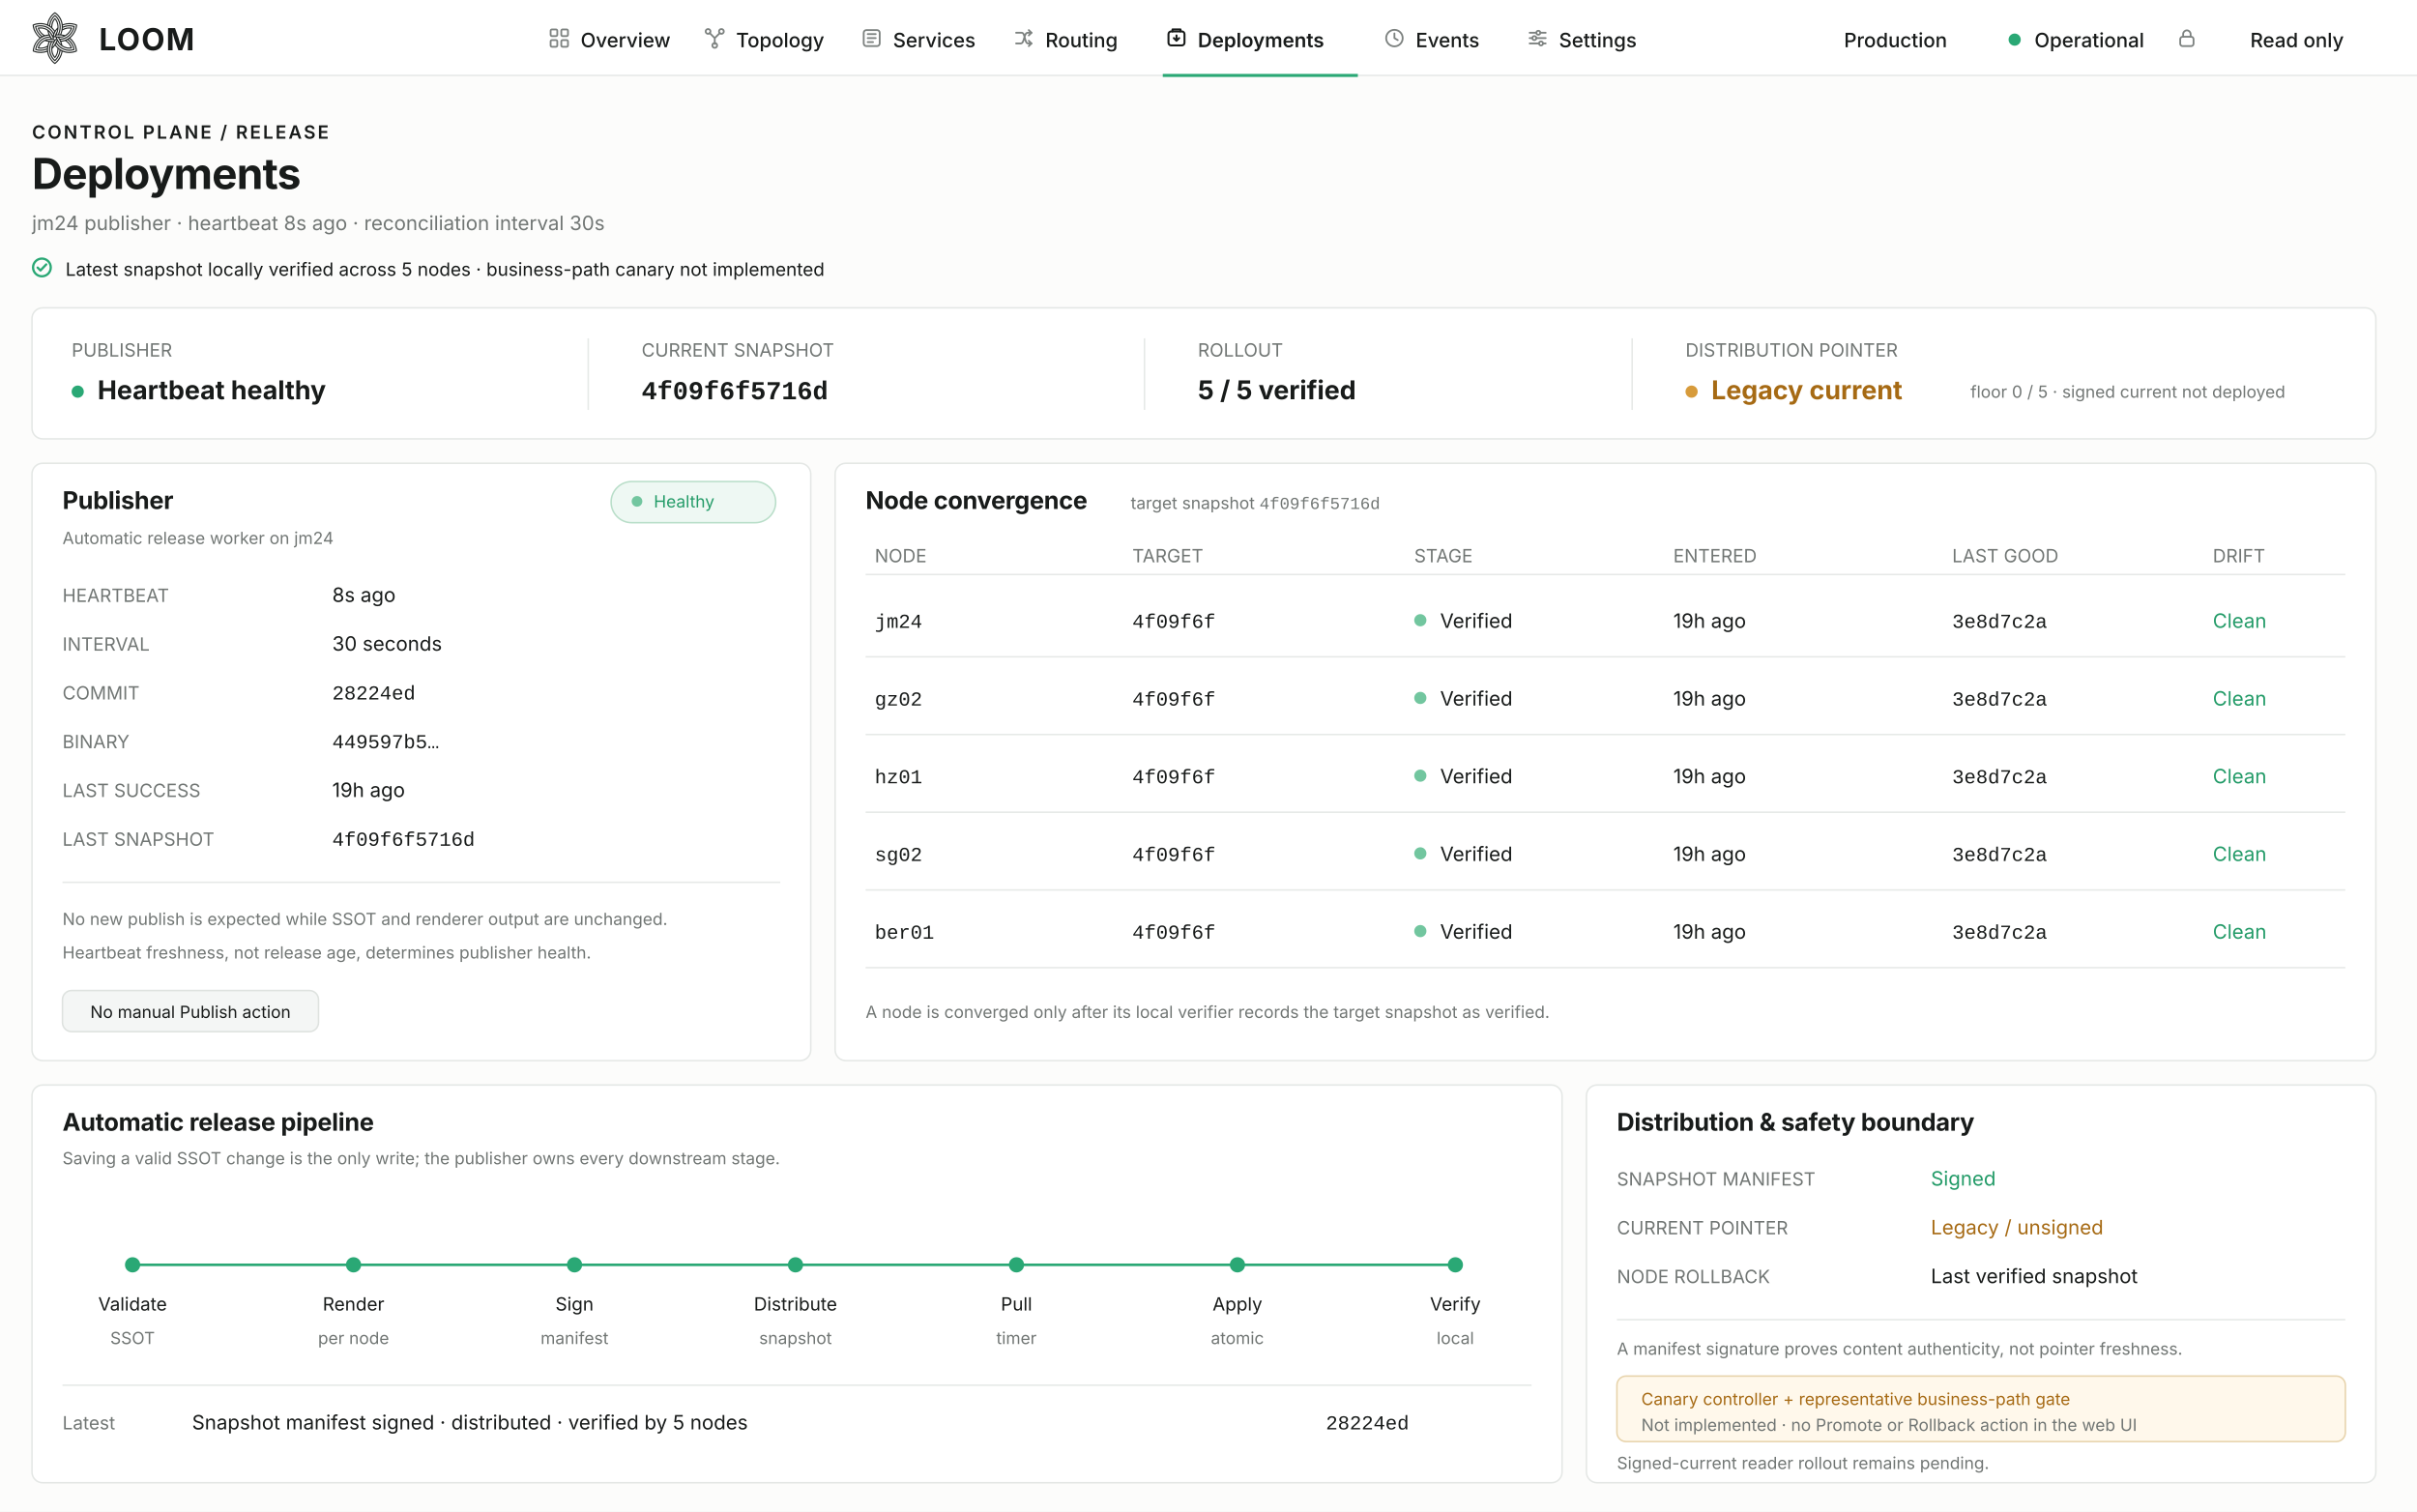
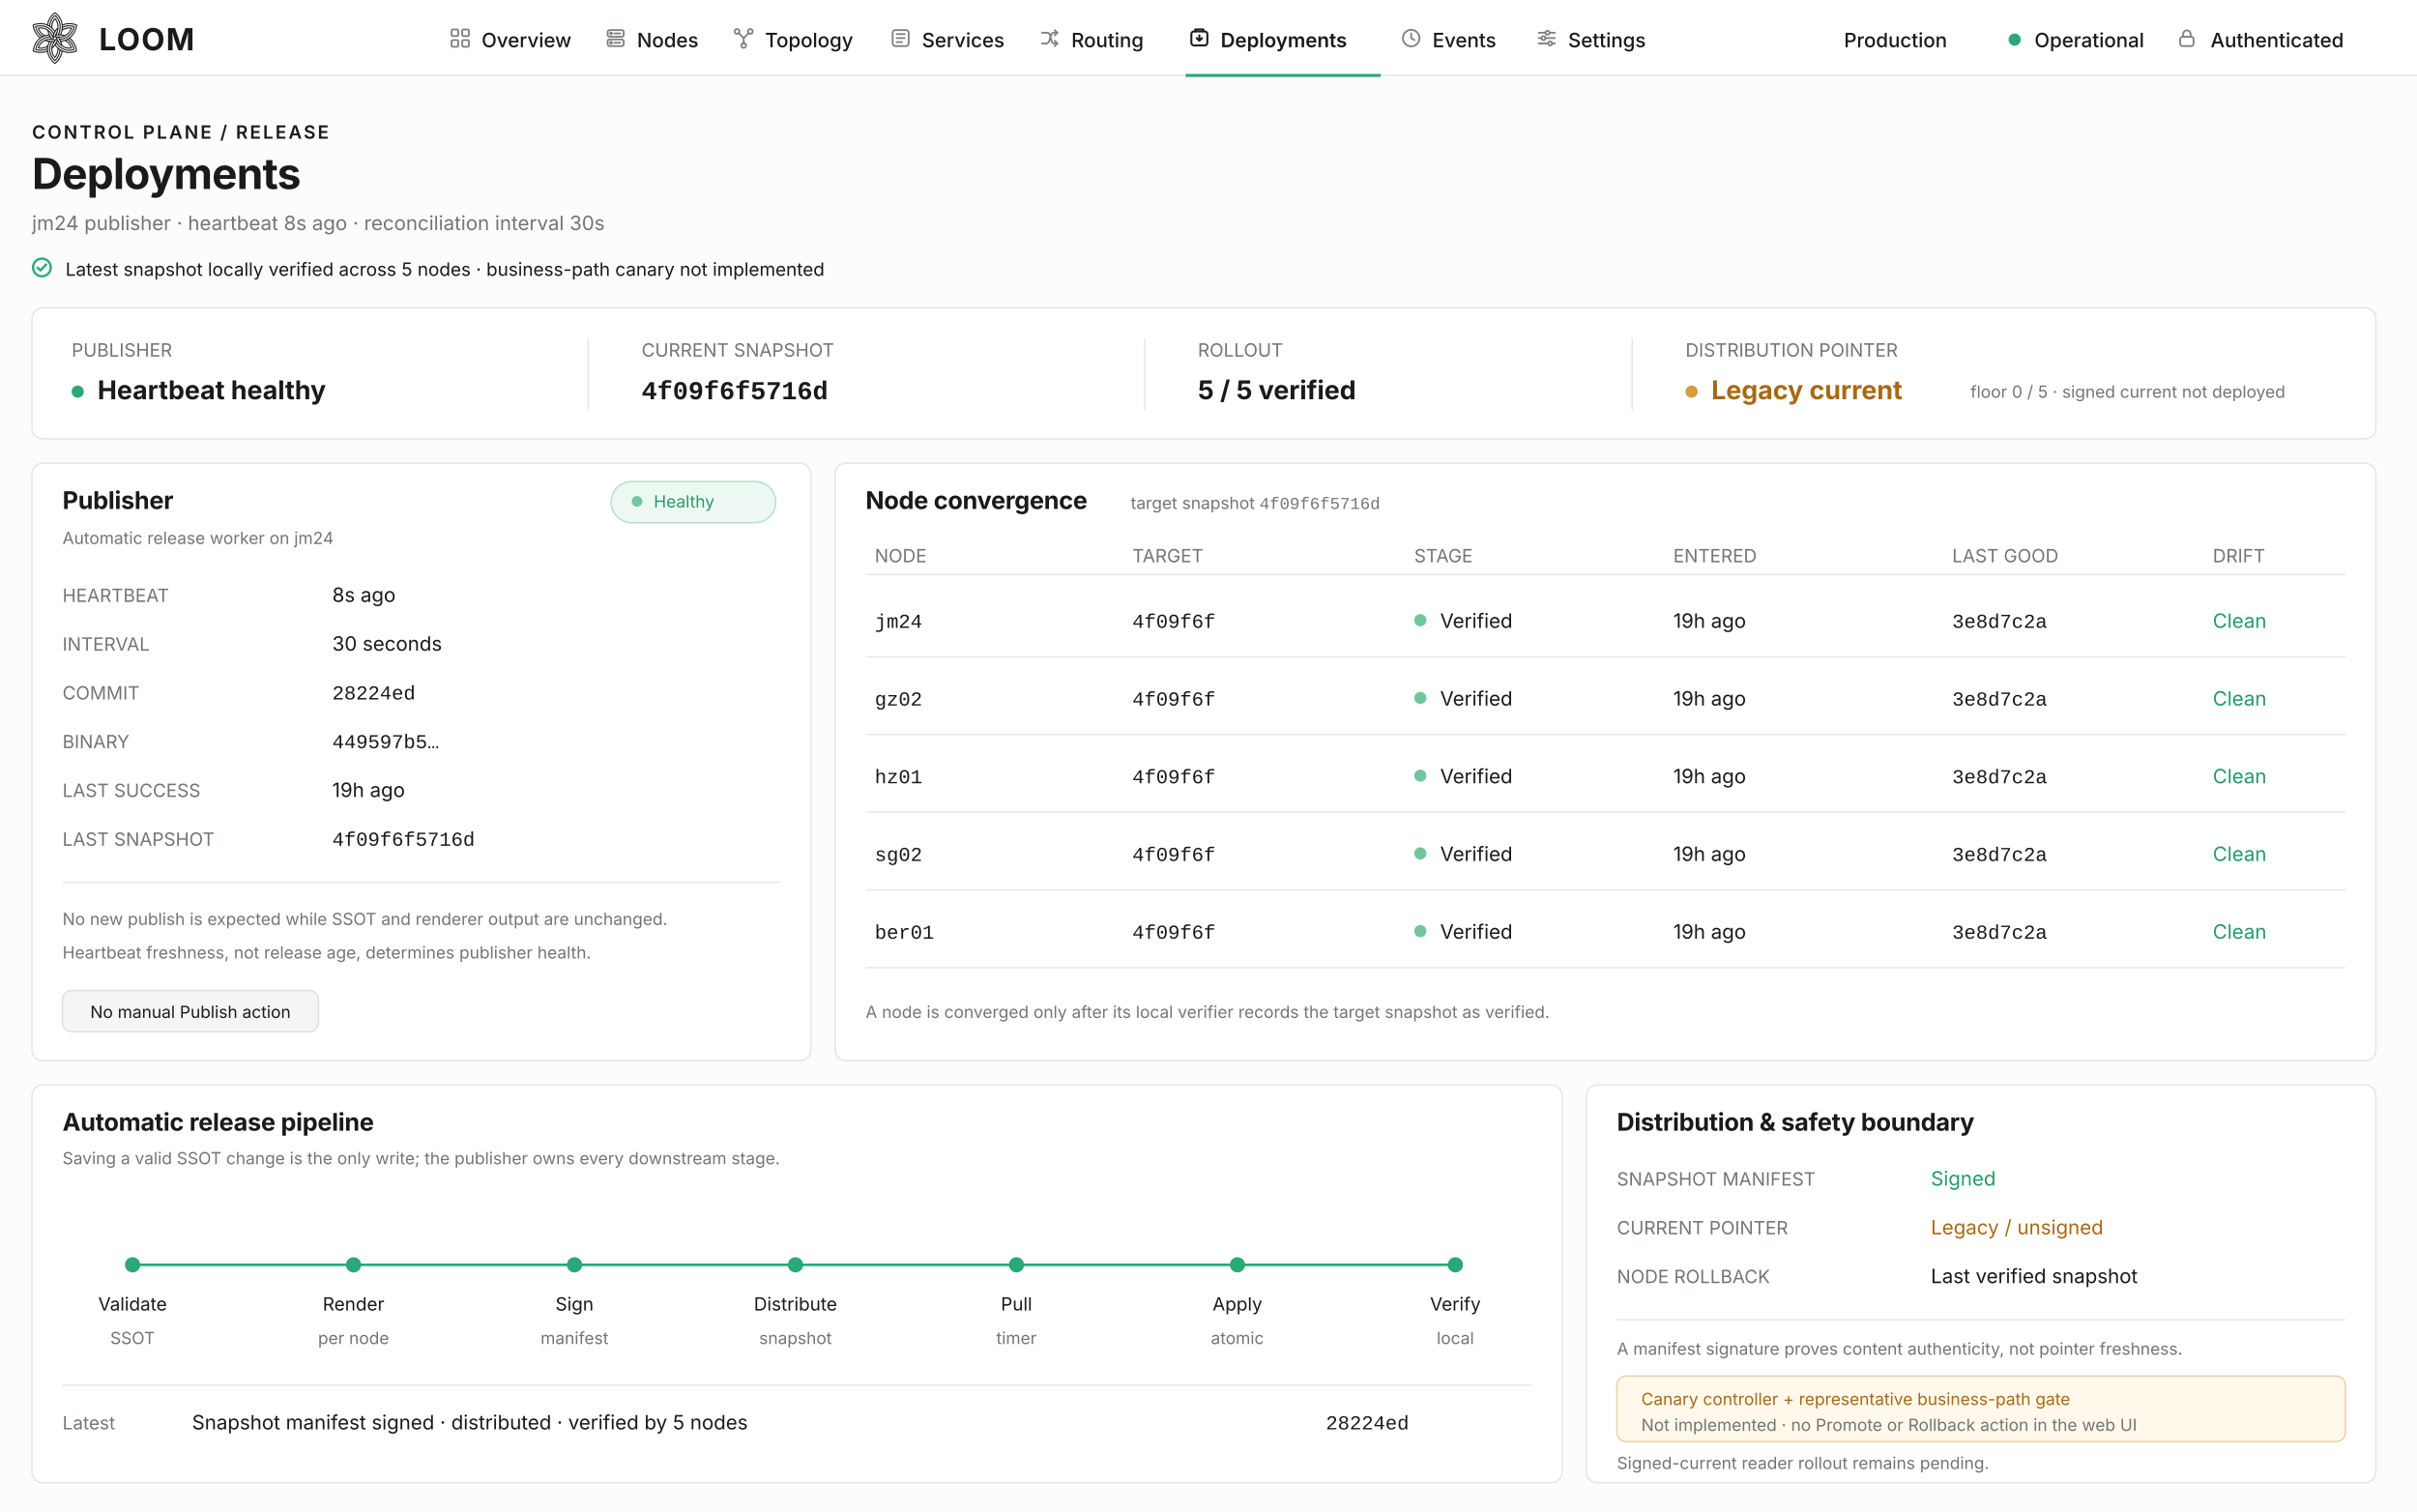
<svg xmlns="http://www.w3.org/2000/svg" width="1586" height="992" viewBox="0 0 1586 992" role="img" aria-labelledby="title description">
  <defs>
    <marker id="arrow-selected" markerWidth="7" markerHeight="7" refX="6" refY="3.5" orient="auto" markerUnits="strokeWidth">
      <path d="M0 0L7 3.5L0 7Z" fill="#2AA875" />
    </marker>
    <symbol id="icon-overview" viewBox="0 0 16 16">
      <rect x="1.5" y="1.5" width="5" height="5" rx="1" />
      <rect x="9.5" y="1.5" width="5" height="5" rx="1" />
      <rect x="1.5" y="9.5" width="5" height="5" rx="1" />
      <rect x="9.5" y="9.5" width="5" height="5" rx="1" />
    </symbol>
+     <symbol id="icon-nodes" viewBox="0 0 16 16">
+       <rect x="2" y="2" width="12" height="5" rx="1.4" />
+       <rect x="2" y="9" width="12" height="5" rx="1.4" />
+       <circle cx="4.5" cy="4.5" r=".7" />
+       <circle cx="4.5" cy="11.5" r=".7" />
+       <path d="M7 4.5h4.5M7 11.5h4.5" />
+     </symbol>
    <symbol id="icon-topology" viewBox="0 0 16 16">
      <path d="M4.2 4.2L8 8m3.8-3.8L8 8m0 0v4.4" />
      <circle cx="3" cy="3" r="1.8" />
      <circle cx="13" cy="3" r="1.8" />
      <circle cx="8" cy="13.5" r="1.8" />
    </symbol>
    <symbol id="icon-services" viewBox="0 0 16 16">
      <rect x="2" y="2" width="12" height="12" rx="2" />
      <path d="M5 5h6M5 8h6M5 11h4" />
    </symbol>
    <symbol id="icon-traffic" viewBox="0 0 16 16">
      <path d="M2 4h4.2C9 4 8.2 12 11 12h2.5M2 12h3.5C8.4 12 7.7 4 10.7 4h2.8" />
      <path d="M11.5 2l2 2-2 2m0 4l2 2-2 2" />
    </symbol>
    <symbol id="icon-deployments" viewBox="0 0 16 16">
      <rect x="2" y="3" width="12" height="10.5" rx="2" />
      <path d="M5 3V1.5h6V3M8 6v4m-2-2 2 2 2-2" />
    </symbol>
    <symbol id="icon-events" viewBox="0 0 16 16">
      <circle cx="8" cy="8" r="6.2" />
      <path d="M8 4.5V8l2.5 1.5" />
    </symbol>
    <symbol id="icon-settings" viewBox="0 0 16 16">
      <path d="M2 4h5m3 0h4M2 8h2m3 0h7M2 12h7m3 0h2" />
      <circle cx="8.5" cy="4" r="1.5" />
      <circle cx="5.5" cy="8" r="1.5" />
      <circle cx="10.5" cy="12" r="1.5" />
    </symbol>
    <symbol id="icon-status-ok" viewBox="0 0 16 16">
      <circle cx="8" cy="8" r="6.2" />
      <path d="M5 8.1l2 2 4-4.2" />
    </symbol>
    <symbol id="icon-lock" viewBox="0 0 16 16">
      <rect x="3" y="7" width="10" height="7" rx="1.8" />
      <path d="M5.2 7V5a2.8 2.8 0 0 1 5.6 0v2" />
    </symbol>
    <symbol id="icon-refresh" viewBox="0 0 16 16">
      <path d="M13.6 5.8A6 6 0 1 0 14 9" />
      <path d="M10.8 2.7h3v3" />
    </symbol>
    <symbol id="icon-filter" viewBox="0 0 16 16">
      <path d="M2 3h12L9.5 8v4.2L6.5 14V8Z" />
    </symbol>
    <symbol id="icon-download" viewBox="0 0 16 16">
      <path d="M8 2v8m-3-3 3 3 3-3M2.5 13.5h11" />
    </symbol>
    <symbol id="icon-check" viewBox="0 0 16 16">
      <circle cx="8" cy="8" r="6" />
      <path d="M5 8l2 2 4-4" />
    </symbol>
    <symbol id="icon-save" viewBox="0 0 16 16">
      <path d="M2.5 2.5h9l2 2v9h-11Z" />
      <path d="M5 2.5v4h6v-4M5 13v-4h6v4" />
    </symbol>
    <symbol id="icon-plus" viewBox="0 0 16 16">
      <path d="M8 3v10M3 8h10" />
    </symbol>
    <symbol id="icon-search" viewBox="0 0 16 16">
      <circle cx="7" cy="7" r="4.5" />
      <path d="m10.5 10.5 3 3" />
    </symbol>
    <symbol id="icon-arrow-right" viewBox="0 0 16 16">
      <path d="M2.5 8h10M9 4.5 12.5 8 9 11.5" />
    </symbol>
    <symbol id="icon-edit" viewBox="0 0 16 16">
      <path d="M3 11.8 2.5 14l2.2-.5 8.2-8.2-1.7-1.7Z" />
      <path d="m10.3 4.5 1.7 1.7" />
    </symbol>
    <symbol id="icon-trash" viewBox="0 0 16 16">
      <path d="M3.5 4.5h9M6 4.5V2.7h4v1.8m1.5 0-.6 9h-5.8l-.6-9M6.8 7v4m2.4-4v4" />
+     </symbol>
+     <symbol id="icon-key" viewBox="0 0 16 16">
+       <circle cx="5" cy="8" r="3" />
+       <path d="M8 8h6m-2 0v2m-2-2v2" />
+     </symbol>
+     <symbol id="icon-copy" viewBox="0 0 16 16">
+       <rect x="5" y="5" width="8" height="8" rx="1.5" />
+       <path d="M3 10.5H2.5V3.5a1 1 0 0 1 1-1h7V3" />
    </symbol>
    <style>

      .ui { font-family: Inter, "Atkinson Hyperlegible Next", ui-sans-serif, system-ui, -apple-system, "Segoe UI", sans-serif; fill: #181B1A; }
      .mono { font-family: "Intel One Mono", "SFMono-Regular", Consolas, "Liberation Mono", monospace; }
      .muted { fill: #717674; }
      .faint { fill: #9BA09E; }
      .green { fill: #239B68; }
      .amber { fill: #A66A14; }
      .red { fill: #B84C4C; }
      .blue { fill: #477D9C; }
      .heading { font-size: 28px; font-weight: 700; letter-spacing: -0.45px; }
      .eyebrow { font-size: 12px; font-weight: 600; letter-spacing: 1.35px; }
      .section { font-size: 16px; font-weight: 650; letter-spacing: -0.15px; }
      .subsection { font-size: 13px; font-weight: 650; }
      .label { font-size: 13px; font-weight: 500; }
      .body { font-size: 13px; font-weight: 400; }
      .small { font-size: 12px; font-weight: 400; }
      .tiny { font-size: 11px; font-weight: 400; }
      .metric { font-size: 17px; font-weight: 650; }
      .wordmark { font-size: 20px; font-weight: 700; letter-spacing: 0.8px; }
      .nav { font-size: 13px; font-weight: 450; }
      .nav-icon { fill: none; stroke: #7D8280; stroke-width: 1.35; stroke-linecap: round; stroke-linejoin: round; }
      .nav-icon-active { fill: none; stroke: #181B1A; stroke-width: 1.5; stroke-linecap: round; stroke-linejoin: round; }
      .status-icon { fill: none; stroke: #2AA875; stroke-width: 1.6; stroke-linecap: round; stroke-linejoin: round; }
      .action-icon { fill: none; stroke: #5B6166; stroke-width: 1.45; stroke-linecap: round; stroke-linejoin: round; }
      .panel { fill: #FFFFFF; stroke: #E4E7E5; stroke-width: 1; }
      .panel-soft { fill: #F8F9F8; stroke: #E4E7E5; stroke-width: 1; }
      .rule { stroke: #E6E9E7; stroke-width: 1; }
      .rule-dark { stroke: #CBD0CD; stroke-width: 1; }
      .status-dot { fill: #2AA875; }
      .quiet-dot { fill: #72C69F; }
      .warn-dot { fill: #D79B3B; }
      .bad-dot { fill: #C65A5A; }
      .neutral-dot { fill: #A5AAA8; }
      .wg { fill: none; stroke: #A5AAA8; stroke-width: 1.25; stroke-linecap: round; }
      .candidate { fill: none; stroke: #B9BEBC; stroke-width: 1.35; stroke-dasharray: 5 6; stroke-linecap: round; }
      .selected { fill: none; stroke: #2AA875; stroke-width: 2; stroke-linecap: round; stroke-linejoin: round; marker-end: url(#arrow-selected); }
      .chip { fill: #F4F6F5; stroke: #DEE2DF; stroke-width: 1; }
      .chip-green { fill: #EEF8F3; stroke: #B9DEC9; stroke-width: 1; }
      .chip-amber { fill: #FFF8EB; stroke: #E7D3AB; stroke-width: 1; }
      .button { fill: #181B1A; }
      .button-green { fill: #239B68; }
      .button-disabled { fill: #EFF1F0; stroke: #DDE1DF; stroke-width: 1; }
      .code-bg { fill: #F7F8F7; stroke: #E4E7E5; stroke-width: 1; }
      .timeline { fill: none; stroke: #CBD0CD; stroke-width: 1.3; }
      .timeline-ok { fill: none; stroke: #2AA875; stroke-width: 1.7; }
      .stage-line { stroke: #2AA875; stroke-width: 1.5; }
      .route-dot { fill: #239B68; }
      .node-name { font-size: 14px; font-weight: 650; }

    </style>
  </defs>
  <rect width="1586" height="992" fill="#FCFCFB" />
  <rect x="0" y="0" width="1586" height="50" fill="#FFFFFF" />
  <line class="rule" x1="0" y1="49.5" x2="1586" y2="49.5" />
  <svg x="18" y="7" width="36" height="36" viewBox="127 112 1000 1000" preserveAspectRatio="xMidYMid meet" aria-label="Loom">
    <g transform="translate(0,1254) scale(1,-1)">
      <path d="M616 1108 c-67 -49 -118 -133 -129 -209 0 -6 0 -6 -14 -1 -75 27 -166 24 -239 -6 -13 -5 -14 -7 -11 -29 12 -80 53 -155 115 -211 l9 -8 -6 -5 c-61 -53 -100 -121 -114 -200 -5 -31 -5 -38 4 -42 57 -26 138 -34 203 -20 13 2 22 5 39 10 14 5 14 5 15 -2 9 -70 60 -155 121 -204 17 -15 18 -15 34 -2 47 37 87 93 107 151 7 20 16 52 16 60 0 4 1 4 12 0 72 -28 158 -27 236 3 17 6 17 7 15 27 -8 79 -49 159 -111 215 l-9 9 10 9 c61 53 105 139 114 219 2 15 1 16 -28 26 -75 25 -156 25 -227 -2 -4 -1 -8 -2 -8 -2 -1 0 -2 7 -3 15 -15 81 -60 152 -126 198 -12 9 -14 9 -25 1z M639 1084 c105 -82 142 -225 92 -356 -7 -18 -7 -17 -16 -17 -4 0 -8 1 -8 1 -1 1 1 7 4 15 32 78 30 170 -5 243 -16 35 -40 66 -68 88 -9 8 -11 8 -20 0 -47 -39 -82 -103 -93 -169 -1 -7 -2 -12 -2 -13 -1 0 -17 8 -17 9 -1 1 4 27 7 40 13 44 37 89 68 124 15 16 44 43 47 43 0 0 5 -3 11 -8z M638 1031 c77 -72 98 -200 50 -307 -3 -8 -5 -11 -7 -12 -2 -1 -17 -1 -18 0 -1 0 2 6 5 12 44 94 31 213 -31 278 -10 11 -12 10 -29 -12 -26 -36 -44 -83 -47 -128 0 -6 -1 -11 -1 -11 -1 0 -6 4 -16 11 -4 3 2 39 12 67 13 41 41 84 68 108 4 4 3 4 14 -6z M635 973 c24 -33 37 -74 40 -124 l0 -15 -10 -10 c-11 -11 -23 -25 -32 -38 -6 -8 -5 -9 -13 3 -9 13 -19 24 -30 36 l-10 10 0 13 c3 48 18 94 42 128 6 7 6 7 13 -3z M413 893 c79 -13 148 -56 193 -118 12 -17 11 -15 6 -26 -3 -6 -5 -10 -5 -10 0 0 -4 6 -9 13 -66 103 -190 147 -314 114 -20 -6 -21 -6 -14 -34 15 -60 54 -120 102 -158 9 -8 9 -7 0 -12 -9 -6 -8 -6 -18 2 -57 48 -97 120 -110 196 -2 14 -3 13 7 16 22 9 53 16 85 19 13 2 61 0 77 -2z M923 895 c30 -3 83 -16 89 -22 2 -2 -7 -43 -14 -64 -34 -100 -109 -176 -200 -203 -23 -7 -59 -13 -61 -11 -2 2 -8 16 -8 16 0 1 7 2 16 2 74 9 136 45 185 108 27 35 49 81 57 120 4 17 3 19 -13 24 -62 19 -135 15 -193 -9 -9 -4 -9 -5 -9 7 l0 10 9 3 c25 10 56 17 83 19 9 1 50 1 59 0z M400 854 c70 -9 134 -47 176 -104 7 -11 21 -34 21 -36 0 -2 -6 -24 -7 -25 0 -1 -4 5 -8 13 -38 76 -106 124 -190 134 -14 2 -49 1 -62 -1 -16 -3 -18 -5 -12 -21 14 -42 48 -88 87 -117 7 -5 13 -10 13 -10 0 -1 -17 -9 -18 -9 -5 0 -42 35 -56 52 -24 29 -46 72 -54 105 -3 11 -3 10 11 14 30 8 67 10 99 5z M926 854 c13 -1 39 -7 40 -9 2 -2 -8 -34 -17 -55 -43 -93 -125 -152 -220 -158 l-11 0 -6 9 c-3 5 -5 9 -5 9 0 1 8 1 18 1 56 0 107 23 153 69 29 29 59 79 63 104 1 10 -11 13 -53 12 -42 0 -71 -6 -107 -24 -12 -6 -11 -6 -10 5 1 4 1 9 1 10 0 3 1 3 13 8 45 19 93 26 141 19z M391 816 c30 -3 68 -16 91 -32 l6 -3 4 -15 c4 -16 10 -34 16 -47 4 -11 4 -11 -3 -11 -12 -2 -37 -6 -48 -9 -16 -4 -14 -4 -26 4 -38 25 -67 57 -86 96 -7 15 -7 16 0 17 10 1 36 1 46 0z M914 816 c3 -2 2 -5 -4 -18 -19 -39 -53 -75 -89 -97 l-8 -5 -11 3 c-15 4 -33 8 -45 9 -6 1 -11 2 -11 2 -1 0 1 7 4 14 6 17 12 36 15 48 l1 9 9 5 c27 15 55 25 85 30 10 1 51 1 54 0z M669 789 c-4 -19 -7 -27 -14 -39 -10 -18 -20 -39 -29 -64 -1 -4 -2 -5 -10 -9 -9 -5 -9 -5 -5 11 10 40 28 75 51 103 10 12 10 12 7 -2z M529 746 c14 -16 17 -20 25 -37 8 -17 22 -42 30 -54 5 -9 6 -24 1 -26 -7 -2 -13 5 -35 46 -15 28 -35 75 -35 83 0 2 7 -4 14 -12z M721 691 c25 -1 43 -3 61 -8 4 0 2 -2 -8 -5 -19 -6 -28 -7 -48 -6 -12 1 -29 1 -46 1 -36 -1 -37 -1 -33 11 2 7 1 6 24 7 12 0 23 1 26 1 2 0 13 0 24 -1z M525 681 c5 -10 5 -10 -7 -10 -120 -9 -223 -101 -248 -221 -4 -22 -4 -23 11 -28 61 -19 132 -16 192 7 5 2 9 3 10 3 0 0 0 -5 0 -10 l1 -9 -9 -4 c-62 -24 -145 -25 -216 -1 -17 5 -16 4 -14 15 15 104 74 190 160 235 34 17 63 25 108 30 8 1 7 2 12 -7z M638 655 l9 -4 0 -10 c1 -13 2 -12 -10 -19 l-9 -6 -10 6 -9 6 -1 11 0 11 9 5 c12 6 11 6 21 0z M683 651 c0 -1 6 -10 12 -21 18 -30 29 -54 39 -82 6 -19 6 -19 -4 -9 -16 16 -22 25 -30 42 -7 14 -25 48 -30 54 -2 3 -3 15 -1 16 1 2 13 1 14 0z M546 642 c3 -5 5 -9 5 -9 0 -1 -7 -1 -16 -1 -94 0 -185 -66 -216 -155 -7 -22 -6 -23 23 -27 44 -5 89 3 131 21 7 3 13 6 13 6 0 -1 -1 -5 -1 -11 l-1 -11 -11 -5 c-53 -22 -115 -26 -174 -12 -11 3 -10 3 -9 10 8 39 30 82 58 115 44 53 119 88 184 88 l9 0 5 -9z M902 622 c45 -39 79 -92 96 -151 5 -19 10 -43 10 -51 l1 -7 -14 -5 c-89 -30 -180 -22 -253 22 -40 25 -68 49 -93 83 l-7 10 4 7 c7 13 6 12 12 3 73 -104 198 -148 317 -110 12 4 13 4 8 27 -9 42 -31 88 -59 123 -8 10 -33 35 -42 41 -6 5 -6 5 2 11 9 6 8 6 18 -3z M542 610 c10 -1 27 -1 38 -1 l20 0 8 -5 c4 -2 8 -4 8 -5 0 0 -1 -2 -2 -4 l-1 -4 -43 0 c-45 1 -55 2 -81 7 -8 1 -14 3 -15 3 0 1 15 6 27 8 15 3 15 3 20 2 2 0 11 0 21 -1z M661 609 c5 -9 -53 -107 -73 -125 -3 -3 -3 0 1 14 4 17 8 26 14 37 12 18 31 52 34 60 1 2 4 5 11 10 11 7 11 7 13 4z M863 604 c48 -36 83 -90 98 -148 2 -7 3 -14 3 -14 -1 -1 -5 -3 -11 -4 -90 -23 -180 3 -247 69 -17 18 -42 51 -42 56 0 2 9 20 10 20 0 0 3 -4 5 -8 36 -66 102 -112 177 -124 12 -2 51 -2 64 0 19 4 21 5 17 17 -15 50 -55 103 -97 128 -1 1 -2 2 -2 2 0 1 17 10 19 10 0 0 3 -2 6 -4z M458 585 c12 -4 37 -9 48 -11 8 0 7 0 3 -10 -5 -13 -13 -36 -16 -49 -3 -13 -2 -12 -19 -21 -38 -19 -72 -26 -112 -25 -22 1 -23 1 -23 5 3 13 23 45 41 67 16 18 58 49 64 48 1 -1 7 -2 14 -4z M824 583 c35 -22 63 -53 81 -89 6 -12 11 -22 10 -23 -4 -3 -47 -2 -68 2 -26 5 -69 24 -82 35 0 1 -2 8 -4 17 -2 9 -6 23 -10 32 -6 19 -6 18 1 19 14 1 57 11 59 13 1 1 4 0 13 -6z M553 570 c1 -1 1 -2 -2 -7 -11 -21 -21 -55 -26 -82 -15 -86 17 -180 82 -245 20 -20 19 -20 40 0 44 45 71 101 82 165 1 6 2 11 2 11 0 1 4 -1 9 -4 l8 -4 0 -5 c-11 -74 -51 -146 -110 -198 -12 -10 -10 -10 -21 -1 -77 65 -122 167 -113 259 3 34 14 74 26 103 l4 9 9 0 c5 0 9 0 10 -1z M597 570 c0 -1 -4 -9 -8 -18 -43 -88 -35 -184 20 -258 15 -20 17 -21 27 -10 30 33 52 90 57 145 0 11 0 11 10 3 10 -7 9 -6 7 -19 -7 -62 -34 -117 -76 -161 l-7 -7 -8 8 c-51 50 -82 131 -77 200 3 35 12 70 28 103 l7 14 10 0 c5 0 10 0 10 0z M639 493 c5 -6 14 -17 22 -24 l13 -14 0 -8 c0 -44 -14 -93 -38 -130 -9 -14 -9 -14 -13 -8 -26 35 -42 84 -42 127 l0 11 12 12 c11 12 22 25 31 38 3 4 6 7 6 7 0 0 4 -5 9 -11z" fill="#252927" fill-rule="evenodd" clip-rule="evenodd" />
    </g>
  </svg>
  <text class="ui wordmark" x="65" y="33">LOOM</text>
  <g class="ui nav">
-     <use href="#icon-overview" x="360" y="18" width="14" height="14" class="nav-icon" />
-     <text x="381" y="31">Overview</text>
-     <use href="#icon-topology" x="462" y="18" width="14" height="14" class="nav-icon" />
-     <text x="483" y="31">Topology</text>
-     <use href="#icon-services" x="565" y="18" width="14" height="14" class="nav-icon" />
-     <text x="586" y="31">Services</text>
-     <use href="#icon-traffic" x="665" y="18" width="14" height="14" class="nav-icon" />
-     <text x="686" y="31">Routing</text>
-     <use href="#icon-deployments" x="765" y="18" width="14" height="14" class="nav-icon-active" />
-     <text x="786" y="31" font-weight="600">Deployments</text>
-     <use href="#icon-events" x="908" y="18" width="14" height="14" class="nav-icon" />
-     <text x="929" y="31">Events</text>
-     <use href="#icon-settings" x="1002" y="18" width="14" height="14" class="nav-icon" />
-     <text x="1023" y="31">Settings</text>
-   </g>
-   <line x1="763" y1="49.5" x2="891" y2="49.5" stroke="#2AA875" stroke-width="2" />
+     <use href="#icon-overview" x="295" y="18" width="14" height="14" class="nav-icon" />
+     <text x="316" y="31">Overview</text>
+     <use href="#icon-nodes" x="397" y="18" width="14" height="14" class="nav-icon" />
+     <text x="418" y="31">Nodes</text>
+     <use href="#icon-topology" x="481" y="18" width="14" height="14" class="nav-icon" />
+     <text x="502" y="31">Topology</text>
+     <use href="#icon-services" x="584" y="18" width="14" height="14" class="nav-icon" />
+     <text x="605" y="31">Services</text>
+     <use href="#icon-traffic" x="682" y="18" width="14" height="14" class="nav-icon" />
+     <text x="703" y="31">Routing</text>
+     <use href="#icon-deployments" x="780" y="18" width="14" height="14" class="nav-icon-active" />
+     <text x="801" y="31" font-weight="600">Deployments</text>
+     <use href="#icon-events" x="919" y="18" width="14" height="14" class="nav-icon" />
+     <text x="940" y="31">Events</text>
+     <use href="#icon-settings" x="1008" y="18" width="14" height="14" class="nav-icon" />
+     <text x="1029" y="31">Settings</text>
+   </g>
+   <line x1="778" y1="49.5" x2="906" y2="49.5" stroke="#2AA875" stroke-width="2" />
  <g class="ui nav">
    <text x="1210" y="31">Production</text>
    <circle class="status-dot" cx="1322" cy="26" r="4" />
    <text x="1335" y="31">Operational</text>
    <use href="#icon-lock" x="1428" y="18" width="14" height="14" class="nav-icon" />
-     <text x="1538" y="31" text-anchor="end">Read only</text>
+     <text x="1538" y="31" text-anchor="end">Authenticated</text>
  </g>
  <g class="ui">
    <text class="eyebrow" x="21" y="91">CONTROL PLANE / RELEASE</text>
    <text class="heading" x="21" y="124">Deployments</text>
    <text class="body muted" x="21" y="151">jm24 publisher · heartbeat 8s ago · reconciliation interval 30s</text>
    <use href="#icon-status-ok" x="20" y="168" width="15" height="15" class="status-icon" />
    <text class="small" x="43" y="181">Latest snapshot locally verified across 5 nodes · business-path canary not implemented</text>
  </g>
  <rect class="panel" x="21" y="202" width="1538" height="86" rx="7" />
  <g class="ui">
    <text class="small muted" x="47" y="234">PUBLISHER</text>
    <circle class="status-dot" cx="51" cy="257" r="4" />
    <text class="metric" x="64" y="262">Heartbeat healthy</text>
    <text class="small muted" x="421" y="234">CURRENT SNAPSHOT</text>
    <text class="metric mono" x="421" y="262">4f09f6f5716d</text>
    <text class="small muted" x="786" y="234">ROLLOUT</text>
    <text class="metric" x="786" y="262">5 / 5 verified</text>
    <text class="small muted" x="1106" y="234">DISTRIBUTION POINTER</text>
    <circle class="warn-dot" cx="1110" cy="257" r="4" />
    <text class="metric amber" x="1123" y="262">Legacy current</text>
    <text class="tiny muted" x="1293" y="261">floor 0 / 5 · signed current not deployed</text>
  </g>
  <line class="rule" x1="386" y1="222" x2="386" y2="269" />
  <line class="rule" x1="751" y1="222" x2="751" y2="269" />
  <line class="rule" x1="1071" y1="222" x2="1071" y2="269" />
  <rect class="panel" x="21" y="304" width="511" height="392" rx="7" />
  <g class="ui">
    <text class="section" x="41" y="334">Publisher</text>
    <rect class="chip-green" x="401" y="316" width="108" height="27" rx="13.5" />
    <circle class="quiet-dot" cx="418" cy="329" r="3.5" />
    <text class="tiny green" x="429" y="333">Healthy</text>
    <text class="tiny muted" x="41" y="357">Automatic release worker on jm24</text>
    <text class="small muted" x="41" y="395">HEARTBEAT</text>
    <text class="body" x="218" y="395">8s ago</text>
    <text class="small muted" x="41" y="427">INTERVAL</text>
    <text class="body" x="218" y="427">30 seconds</text>
    <text class="small muted" x="41" y="459">COMMIT</text>
    <text class="body mono" x="218" y="459">28224ed</text>
    <text class="small muted" x="41" y="491">BINARY</text>
    <text class="body mono" x="218" y="491">449597b5…</text>
    <text class="small muted" x="41" y="523">LAST SUCCESS</text>
    <text class="body" x="218" y="523">19h ago</text>
    <text class="small muted" x="41" y="555">LAST SNAPSHOT</text>
    <text class="body mono" x="218" y="555">4f09f6f5716d</text>
    <line class="rule" x1="41" y1="579" x2="512" y2="579" />
    <text class="tiny muted" x="41" y="607">No new publish is expected while SSOT and renderer output are unchanged.</text>
    <text class="tiny muted" x="41" y="629">Heartbeat freshness, not release age, determines publisher health.</text>
    <rect class="chip" x="41" y="650" width="168" height="27" rx="6" />
    <text class="tiny" x="125" y="668" text-anchor="middle">No manual Publish action</text>
  </g>
  <rect class="panel" x="548" y="304" width="1011" height="392" rx="7" />
  <g class="ui">
    <text class="section" x="568" y="334">Node convergence</text>
    <text class="tiny muted" x="742" y="334">target snapshot <tspan class="mono">4f09f6f5716d</tspan>
    </text>
    <text class="small muted" x="574" y="369">NODE</text>
    <text class="small muted" x="743" y="369">TARGET</text>
    <text class="small muted" x="928" y="369">STAGE</text>
    <text class="small muted" x="1098" y="369">ENTERED</text>
    <text class="small muted" x="1281" y="369">LAST GOOD</text>
    <text class="small muted" x="1452" y="369">DRIFT</text>
    <line class="rule" x1="568" y1="377" x2="1539" y2="377" />
    <text class="body mono" x="574" y="412">jm24</text>
    <text class="body mono" x="743" y="412">4f09f6f</text>
    <circle class="quiet-dot" cx="932" cy="407" r="4" />
    <text class="body" x="945" y="412">Verified</text>
    <text class="body" x="1098" y="412">19h ago</text>
    <text class="body mono" x="1281" y="412">3e8d7c2a</text>
    <text class="body green" x="1452" y="412">Clean</text>
    <text class="body mono" x="574" y="463">gz02</text>
    <text class="body mono" x="743" y="463">4f09f6f</text>
    <circle class="quiet-dot" cx="932" cy="458" r="4" />
    <text class="body" x="945" y="463">Verified</text>
    <text class="body" x="1098" y="463">19h ago</text>
    <text class="body mono" x="1281" y="463">3e8d7c2a</text>
    <text class="body green" x="1452" y="463">Clean</text>
    <text class="body mono" x="574" y="514">hz01</text>
    <text class="body mono" x="743" y="514">4f09f6f</text>
    <circle class="quiet-dot" cx="932" cy="509" r="4" />
    <text class="body" x="945" y="514">Verified</text>
    <text class="body" x="1098" y="514">19h ago</text>
    <text class="body mono" x="1281" y="514">3e8d7c2a</text>
    <text class="body green" x="1452" y="514">Clean</text>
    <text class="body mono" x="574" y="565">sg02</text>
    <text class="body mono" x="743" y="565">4f09f6f</text>
    <circle class="quiet-dot" cx="932" cy="560" r="4" />
    <text class="body" x="945" y="565">Verified</text>
    <text class="body" x="1098" y="565">19h ago</text>
    <text class="body mono" x="1281" y="565">3e8d7c2a</text>
    <text class="body green" x="1452" y="565">Clean</text>
    <text class="body mono" x="574" y="616">ber01</text>
    <text class="body mono" x="743" y="616">4f09f6f</text>
    <circle class="quiet-dot" cx="932" cy="611" r="4" />
    <text class="body" x="945" y="616">Verified</text>
    <text class="body" x="1098" y="616">19h ago</text>
    <text class="body mono" x="1281" y="616">3e8d7c2a</text>
    <text class="body green" x="1452" y="616">Clean</text>
    <line class="rule" x1="568" y1="431" x2="1539" y2="431" />
    <line class="rule" x1="568" y1="482" x2="1539" y2="482" />
    <line class="rule" x1="568" y1="533" x2="1539" y2="533" />
    <line class="rule" x1="568" y1="584" x2="1539" y2="584" />
    <line class="rule" x1="568" y1="635" x2="1539" y2="635" />
    <text class="tiny muted" x="568" y="668">A node is converged only after its local verifier records the target snapshot as verified.</text>
  </g>
  <rect class="panel" x="21" y="712" width="1004" height="261" rx="7" />
  <g class="ui">
    <text class="section" x="41" y="742">Automatic release pipeline</text>
    <text class="tiny muted" x="41" y="764">Saving a valid SSOT change is the only write; the publisher owns every downstream stage.</text>
    <line class="timeline-ok" x1="87" y1="830" x2="955" y2="830" />
    <circle class="status-dot" cx="87" cy="830" r="5" />
    <circle class="status-dot" cx="232" cy="830" r="5" />
    <circle class="status-dot" cx="377" cy="830" r="5" />
    <circle class="status-dot" cx="522" cy="830" r="5" />
    <circle class="status-dot" cx="667" cy="830" r="5" />
    <circle class="status-dot" cx="812" cy="830" r="5" />
    <circle class="status-dot" cx="955" cy="830" r="5" />
    <text class="small" x="87" y="860" text-anchor="middle">Validate</text>
    <text class="small" x="232" y="860" text-anchor="middle">Render</text>
    <text class="small" x="377" y="860" text-anchor="middle">Sign</text>
    <text class="small" x="522" y="860" text-anchor="middle">Distribute</text>
    <text class="small" x="667" y="860" text-anchor="middle">Pull</text>
    <text class="small" x="812" y="860" text-anchor="middle">Apply</text>
    <text class="small" x="955" y="860" text-anchor="middle">Verify</text>
    <text class="tiny muted" x="87" y="882" text-anchor="middle">SSOT</text>
    <text class="tiny muted" x="232" y="882" text-anchor="middle">per node</text>
    <text class="tiny muted" x="377" y="882" text-anchor="middle">manifest</text>
    <text class="tiny muted" x="522" y="882" text-anchor="middle">snapshot</text>
    <text class="tiny muted" x="667" y="882" text-anchor="middle">timer</text>
    <text class="tiny muted" x="812" y="882" text-anchor="middle">atomic</text>
    <text class="tiny muted" x="955" y="882" text-anchor="middle">local</text>
    <line class="rule" x1="41" y1="909" x2="1005" y2="909" />
    <text class="small muted" x="41" y="938">Latest</text>
    <text class="body" x="126" y="938">Snapshot manifest signed · distributed · verified by 5 nodes</text>
    <text class="body mono" x="870" y="938">28224ed</text>
  </g>
  <rect class="panel" x="1041" y="712" width="518" height="261" rx="7" />
  <g class="ui">
    <text class="section" x="1061" y="742">Distribution &amp; safety boundary</text>
    <text class="small muted" x="1061" y="778">SNAPSHOT MANIFEST</text>
    <text class="body green" x="1267" y="778">Signed</text>
    <text class="small muted" x="1061" y="810">CURRENT POINTER</text>
    <text class="body amber" x="1267" y="810">Legacy / unsigned</text>
    <text class="small muted" x="1061" y="842">NODE ROLLBACK</text>
    <text class="body" x="1267" y="842">Last verified snapshot</text>
    <line class="rule" x1="1061" y1="866" x2="1539" y2="866" />
    <text class="tiny muted" x="1061" y="889">A manifest signature proves content authenticity, not pointer freshness.</text>
    <rect class="chip-amber" x="1061" y="903" width="478" height="43" rx="6" />
    <text class="tiny amber" x="1077" y="922">Canary controller + representative business-path gate</text>
    <text class="tiny muted" x="1077" y="939">Not implemented · no Promote or Rollback action in the web UI</text>
    <text class="tiny muted" x="1061" y="964">Signed-current reader rollout remains pending.</text>
  </g>
</svg>
